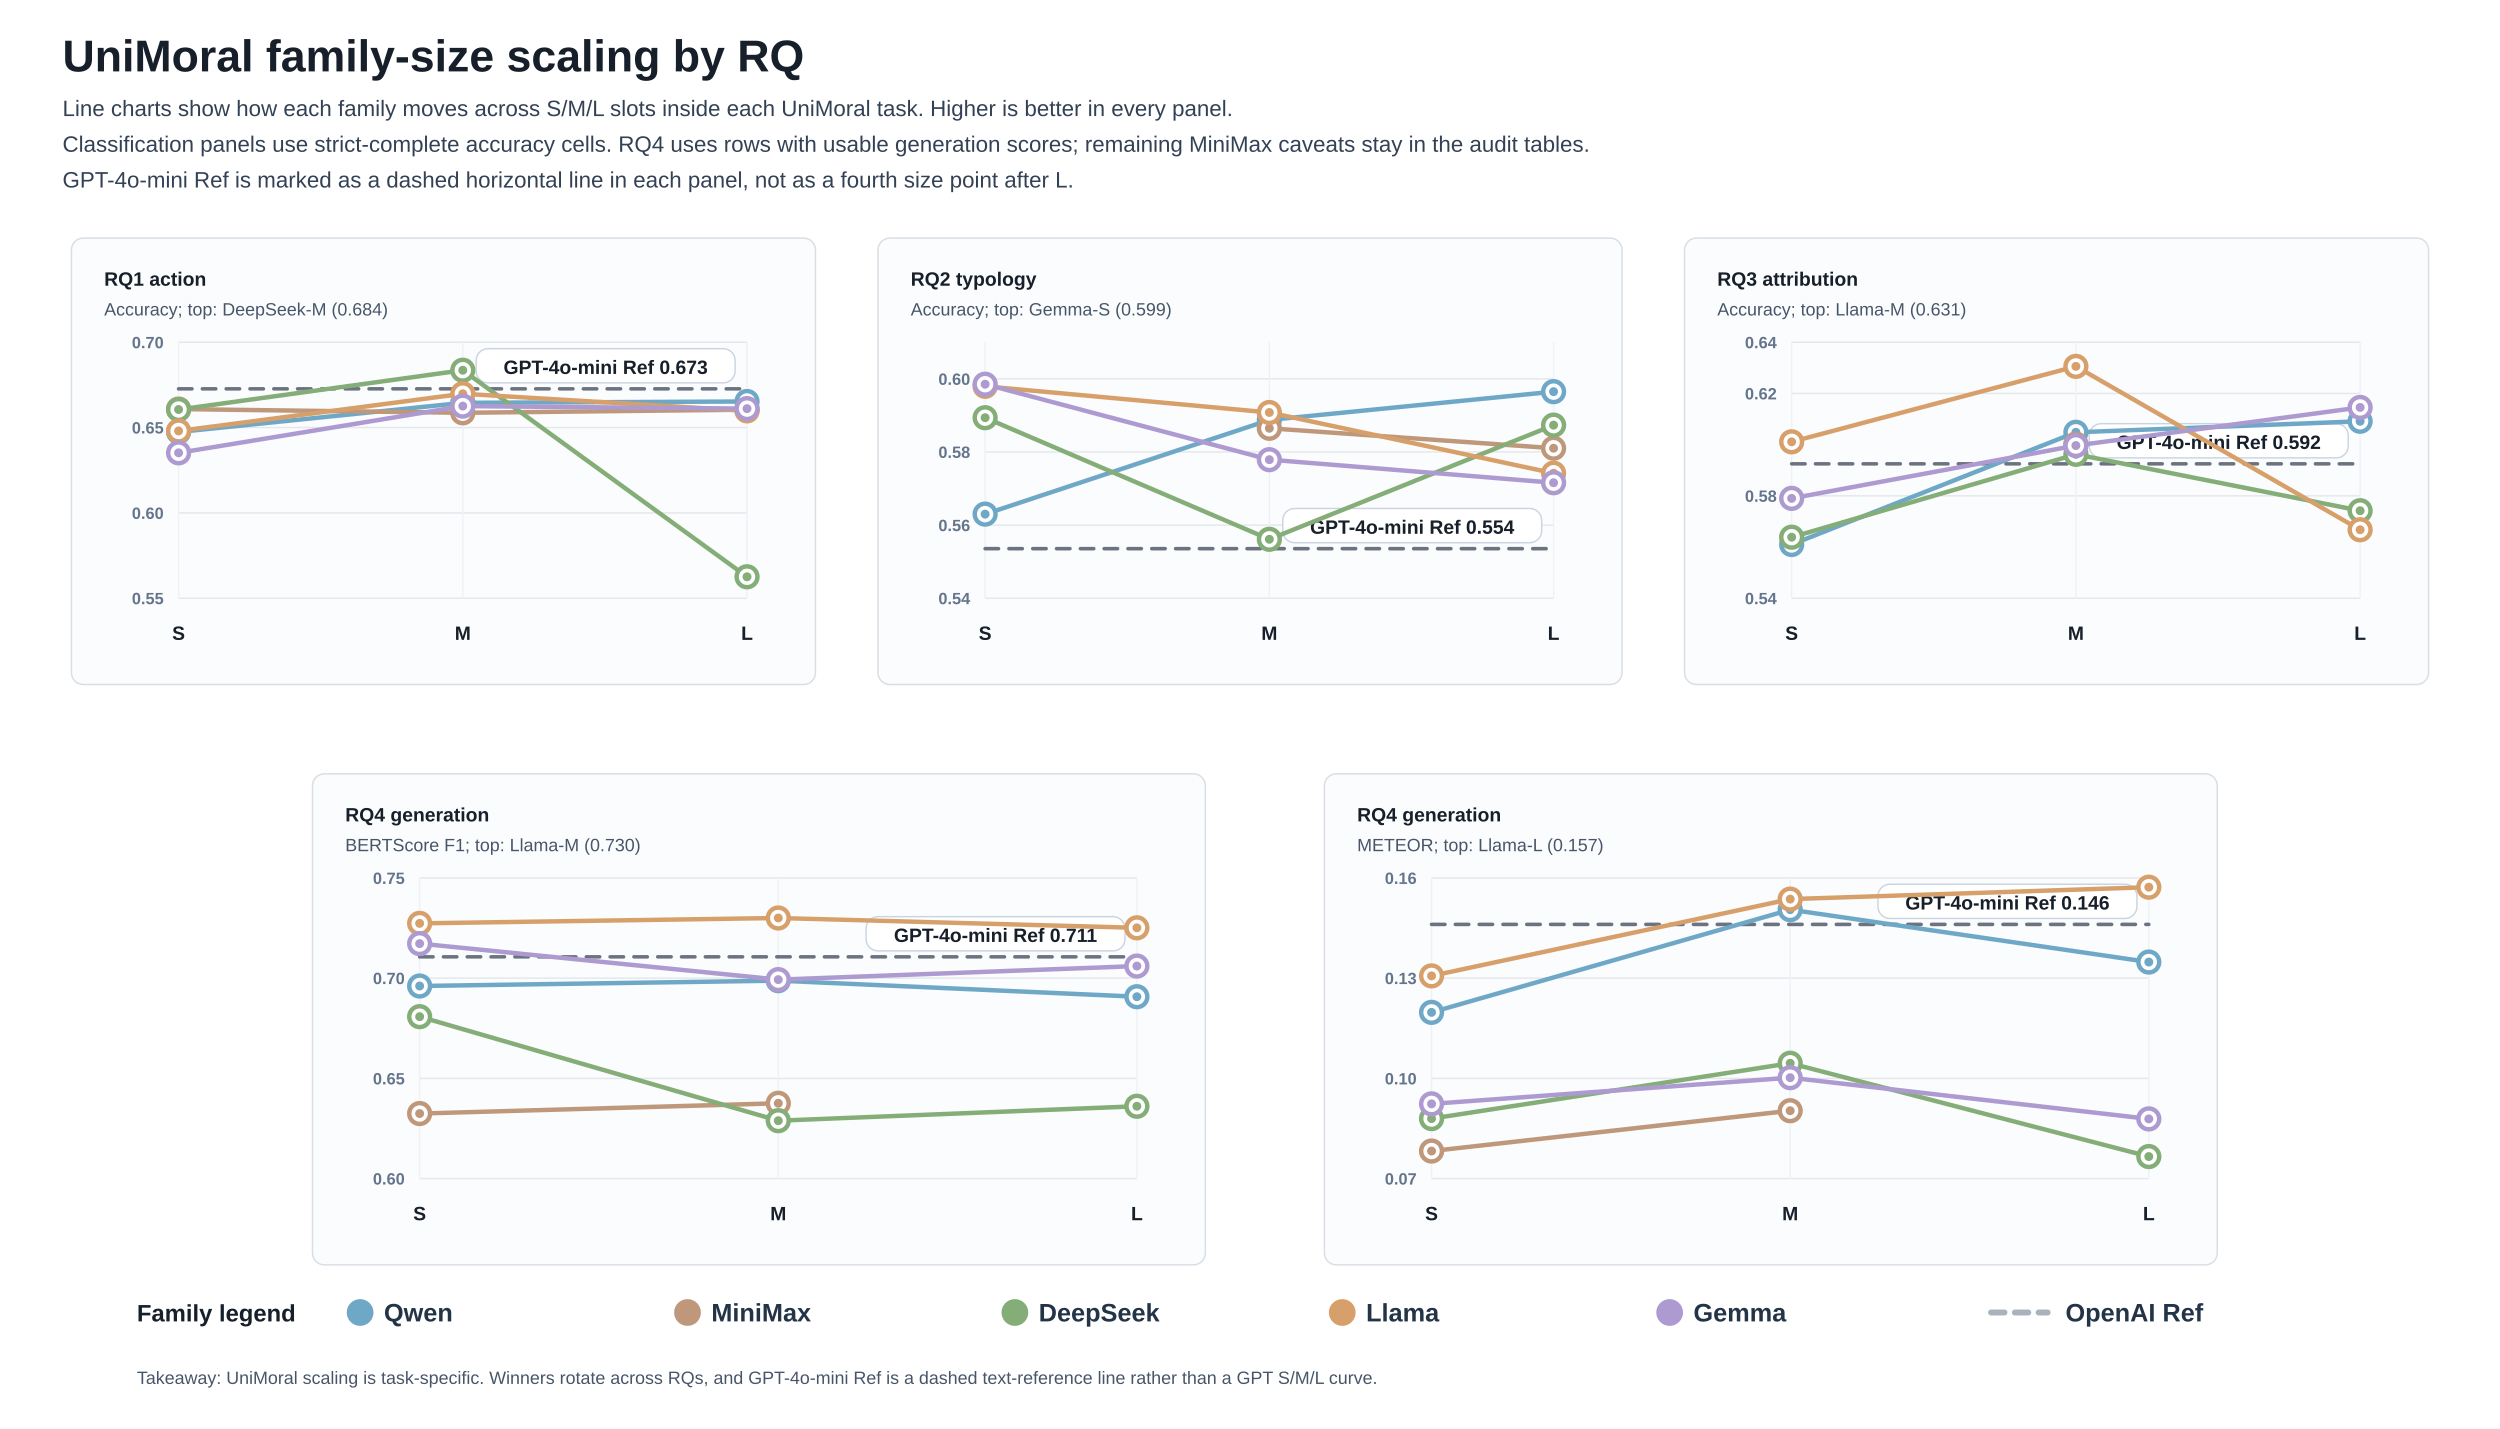
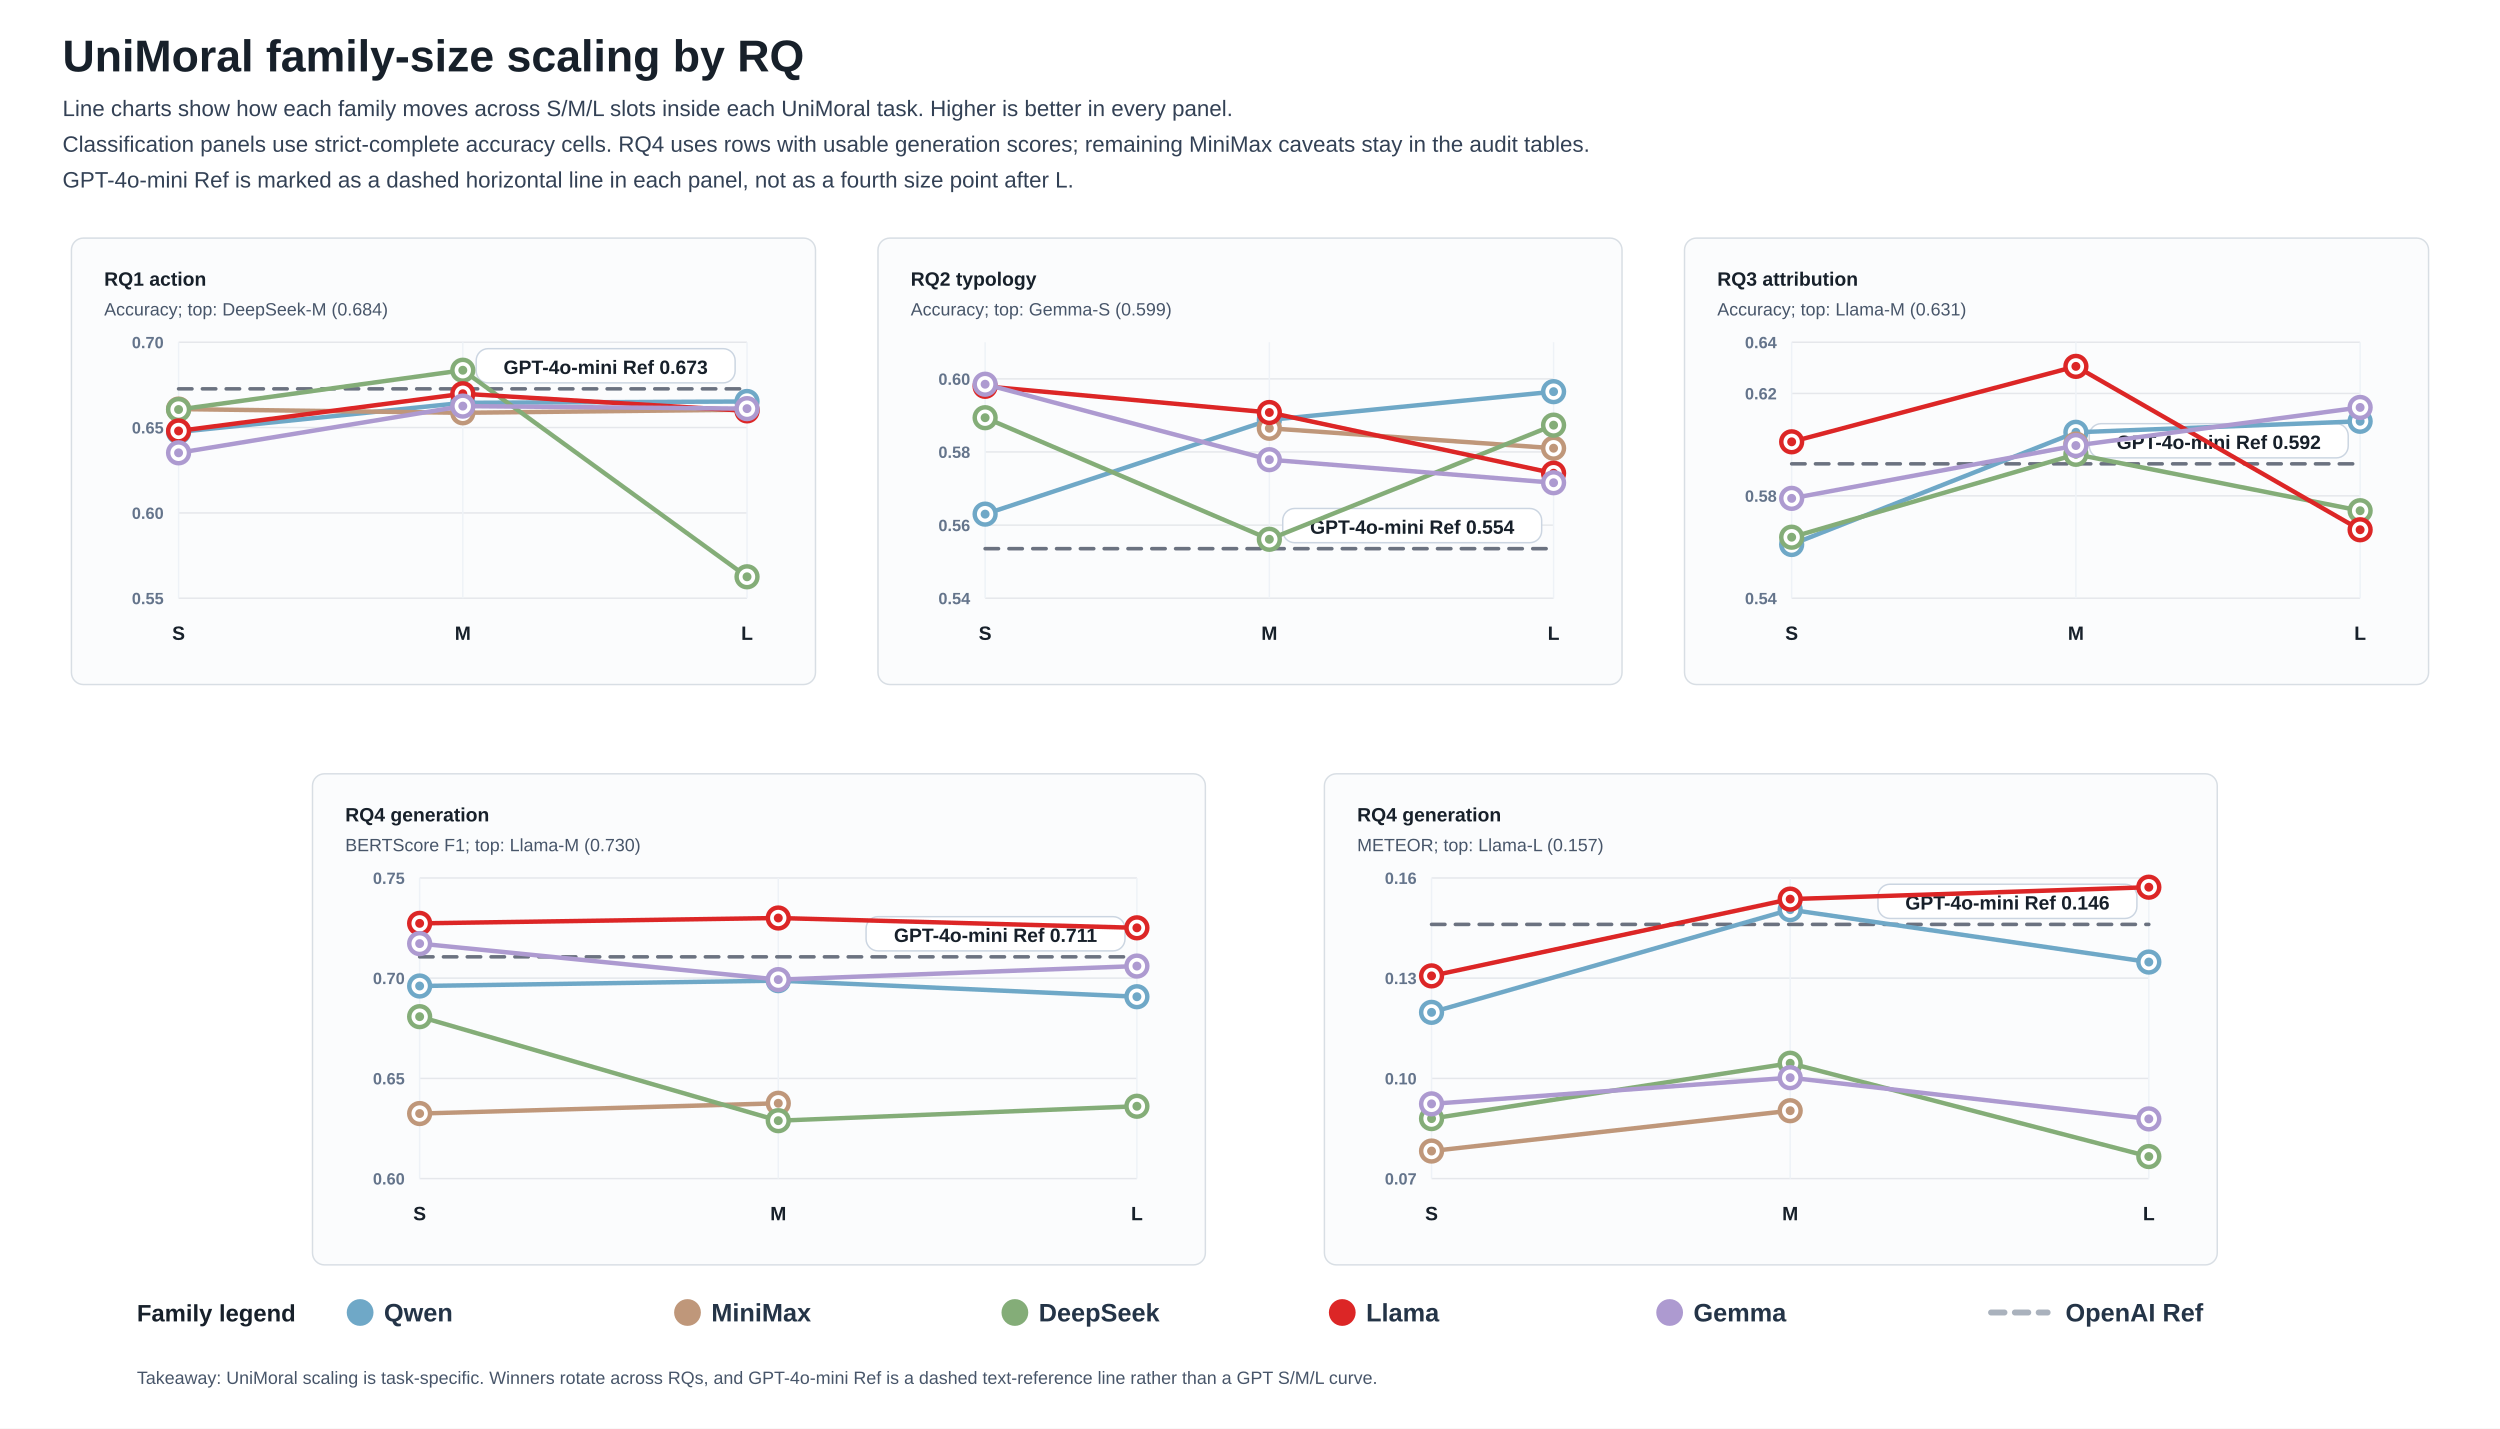
<svg xmlns="http://www.w3.org/2000/svg" width="1680" height="960" viewBox="0 0 1680 960">
  <style>text{font-family:Arial,sans-serif;font-size:13px;fill:#17202a}.title{font-size:30px;font-weight:700}.subtitle{font-size:15px;fill:#334155}.axis{font-weight:700}.small{font-size:12px;fill:#475569}.tiny{font-size:11px;fill:#64748b;font-weight:700}.legend{font-size:17px;font-weight:700;fill:#243447}.legend-title{font-size:16px;font-weight:700;fill:#17202a}.panel{fill:#fbfcfd;stroke:#d8dee4;rx:8}</style>
  <rect width="100%" height="100%" fill="white" />
  <text x="42" y="48" class="title">UniMoral family-size scaling by RQ</text>
  <text x="42" y="78" class="subtitle">Line charts show how each family moves across S/M/L slots inside each UniMoral task. Higher is better in every panel.</text>
  <text x="42" y="102" class="subtitle">Classification panels use strict-complete accuracy cells. RQ4 uses rows with usable generation scores; remaining MiniMax caveats stay in the audit tables.</text>
  <text x="42" y="126" class="subtitle">GPT-4o-mini Ref is marked as a dashed horizontal line in each panel, not as a fourth size point after L.</text>
  <rect x="48" y="160" width="500" height="300" class="panel" />
  <text x="70" y="192" class="axis">RQ1 action</text>
  <text x="70" y="212" class="small">Accuracy; top: DeepSeek-M (0.684)</text>
  <line x1="120" y1="402.0" x2="502" y2="402.0" stroke="#e5e7eb" />
  <text x="110" y="406.0" text-anchor="end" class="tiny">0.55</text>
  <line x1="120" y1="344.7" x2="502" y2="344.7" stroke="#e5e7eb" />
  <text x="110" y="348.7" text-anchor="end" class="tiny">0.60</text>
  <line x1="120" y1="287.3" x2="502" y2="287.3" stroke="#e5e7eb" />
  <text x="110" y="291.3" text-anchor="end" class="tiny">0.65</text>
  <line x1="120" y1="230.0" x2="502" y2="230.0" stroke="#e5e7eb" />
  <text x="110" y="234.0" text-anchor="end" class="tiny">0.70</text>
  <line x1="120.0" y1="230" x2="120.0" y2="402" stroke="#eef2f7" />
  <text x="120.0" y="430" text-anchor="middle" class="axis">S</text>
  <line x1="311.0" y1="230" x2="311.0" y2="402" stroke="#eef2f7" />
  <text x="311.0" y="430" text-anchor="middle" class="axis">M</text>
  <line x1="502.0" y1="230" x2="502.0" y2="402" stroke="#eef2f7" />
  <text x="502.0" y="430" text-anchor="middle" class="axis">L</text>
  <line x1="120" y1="261.3" x2="502" y2="261.3" stroke="#6b7280" stroke-width="2.4" stroke-linecap="round" stroke-dasharray="9 7" />
  <rect x="320.0" y="234.3" width="174" height="23" rx="8" fill="#ffffff" stroke="#cbd5e1" stroke-width="1" />
  <text x="407.0" y="251.3" text-anchor="middle" class="axis">GPT-4o-mini Ref 0.673</text>
  <line x1="120.0" y1="290.3" x2="311.0" y2="270.7" stroke="#6fa8c7" stroke-width="3" stroke-linecap="round" />
  <line x1="311.0" y1="270.7" x2="502.0" y2="269.8" stroke="#6fa8c7" stroke-width="3" stroke-linecap="round" />
  <circle cx="120.0" cy="290.3" r="7" fill="white" stroke="#6fa8c7" stroke-width="3" />
  <circle cx="120.0" cy="290.3" r="3" fill="#6fa8c7" />
  <circle cx="311.0" cy="270.7" r="7" fill="white" stroke="#6fa8c7" stroke-width="3" />
  <circle cx="311.0" cy="270.7" r="3" fill="#6fa8c7" />
  <circle cx="502.0" cy="269.8" r="7" fill="white" stroke="#6fa8c7" stroke-width="3" />
  <circle cx="502.0" cy="269.8" r="3" fill="#6fa8c7" />
  <line x1="120.0" y1="274.9" x2="311.0" y2="277.4" stroke="#bf977a" stroke-width="3" stroke-linecap="round" />
  <line x1="311.0" y1="277.4" x2="502.0" y2="275.3" stroke="#bf977a" stroke-width="3" stroke-linecap="round" />
  <circle cx="120.0" cy="274.9" r="7" fill="white" stroke="#bf977a" stroke-width="3" />
  <circle cx="120.0" cy="274.9" r="3" fill="#bf977a" />
  <circle cx="311.0" cy="277.4" r="7" fill="white" stroke="#bf977a" stroke-width="3" />
  <circle cx="311.0" cy="277.4" r="3" fill="#bf977a" />
  <circle cx="502.0" cy="275.3" r="7" fill="white" stroke="#bf977a" stroke-width="3" />
  <circle cx="502.0" cy="275.3" r="3" fill="#bf977a" />
  <line x1="120.0" y1="275.2" x2="311.0" y2="248.8" stroke="#84ad78" stroke-width="3" stroke-linecap="round" />
  <line x1="311.0" y1="248.8" x2="502.0" y2="387.6" stroke="#84ad78" stroke-width="3" stroke-linecap="round" />
  <circle cx="120.0" cy="275.2" r="7" fill="white" stroke="#84ad78" stroke-width="3" />
  <circle cx="120.0" cy="275.2" r="3" fill="#84ad78" />
  <circle cx="311.0" cy="248.8" r="7" fill="white" stroke="#84ad78" stroke-width="3" />
  <circle cx="311.0" cy="248.8" r="3" fill="#84ad78" />
  <circle cx="502.0" cy="387.6" r="7" fill="white" stroke="#84ad78" stroke-width="3" />
  <circle cx="502.0" cy="387.6" r="3" fill="#84ad78" />
-   <line x1="120.0" y1="289.6" x2="311.0" y2="264.6" stroke="#d7a06b" stroke-width="3" stroke-linecap="round" />
-   <line x1="311.0" y1="264.6" x2="502.0" y2="276.1" stroke="#d7a06b" stroke-width="3" stroke-linecap="round" />
-   <circle cx="120.0" cy="289.6" r="7" fill="white" stroke="#d7a06b" stroke-width="3" />
-   <circle cx="120.0" cy="289.6" r="3" fill="#d7a06b" />
-   <circle cx="311.0" cy="264.6" r="7" fill="white" stroke="#d7a06b" stroke-width="3" />
-   <circle cx="311.0" cy="264.6" r="3" fill="#d7a06b" />
-   <circle cx="502.0" cy="276.1" r="7" fill="white" stroke="#d7a06b" stroke-width="3" />
-   <circle cx="502.0" cy="276.1" r="3" fill="#d7a06b" />
+   <line x1="120.0" y1="289.6" x2="311.0" y2="264.6" stroke="#dc2626" stroke-width="3" stroke-linecap="round" />
+   <line x1="311.0" y1="264.6" x2="502.0" y2="276.1" stroke="#dc2626" stroke-width="3" stroke-linecap="round" />
+   <circle cx="120.0" cy="289.6" r="7" fill="white" stroke="#dc2626" stroke-width="3" />
+   <circle cx="120.0" cy="289.6" r="3" fill="#dc2626" />
+   <circle cx="311.0" cy="264.6" r="7" fill="white" stroke="#dc2626" stroke-width="3" />
+   <circle cx="311.0" cy="264.6" r="3" fill="#dc2626" />
+   <circle cx="502.0" cy="276.1" r="7" fill="white" stroke="#dc2626" stroke-width="3" />
+   <circle cx="502.0" cy="276.1" r="3" fill="#dc2626" />
  <line x1="120.0" y1="304.3" x2="311.0" y2="272.9" stroke="#ad9ad0" stroke-width="3" stroke-linecap="round" />
  <line x1="311.0" y1="272.9" x2="502.0" y2="274.6" stroke="#ad9ad0" stroke-width="3" stroke-linecap="round" />
  <circle cx="120.0" cy="304.3" r="7" fill="white" stroke="#ad9ad0" stroke-width="3" />
  <circle cx="120.0" cy="304.3" r="3" fill="#ad9ad0" />
  <circle cx="311.0" cy="272.9" r="7" fill="white" stroke="#ad9ad0" stroke-width="3" />
  <circle cx="311.0" cy="272.9" r="3" fill="#ad9ad0" />
  <circle cx="502.0" cy="274.6" r="7" fill="white" stroke="#ad9ad0" stroke-width="3" />
  <circle cx="502.0" cy="274.6" r="3" fill="#ad9ad0" />
  <rect x="590" y="160" width="500" height="300" class="panel" />
  <text x="612" y="192" class="axis">RQ2 typology</text>
  <text x="612" y="212" class="small">Accuracy; top: Gemma-S (0.599)</text>
  <line x1="662" y1="402.0" x2="1044" y2="402.0" stroke="#e5e7eb" />
  <text x="652" y="406.0" text-anchor="end" class="tiny">0.54</text>
  <line x1="662" y1="352.9" x2="1044" y2="352.9" stroke="#e5e7eb" />
  <text x="652" y="356.9" text-anchor="end" class="tiny">0.56</text>
  <line x1="662" y1="303.7" x2="1044" y2="303.7" stroke="#e5e7eb" />
  <text x="652" y="307.7" text-anchor="end" class="tiny">0.58</text>
  <line x1="662" y1="254.6" x2="1044" y2="254.6" stroke="#e5e7eb" />
  <text x="652" y="258.6" text-anchor="end" class="tiny">0.60</text>
  <line x1="662.0" y1="230" x2="662.0" y2="402" stroke="#eef2f7" />
  <text x="662.0" y="430" text-anchor="middle" class="axis">S</text>
  <line x1="853.0" y1="230" x2="853.0" y2="402" stroke="#eef2f7" />
  <text x="853.0" y="430" text-anchor="middle" class="axis">M</text>
  <line x1="1044.0" y1="230" x2="1044.0" y2="402" stroke="#eef2f7" />
  <text x="1044.0" y="430" text-anchor="middle" class="axis">L</text>
  <line x1="662" y1="368.7" x2="1044" y2="368.7" stroke="#6b7280" stroke-width="2.4" stroke-linecap="round" stroke-dasharray="9 7" />
  <rect x="862.0" y="341.7" width="174" height="23" rx="8" fill="#ffffff" stroke="#cbd5e1" stroke-width="1" />
  <text x="949.0" y="358.7" text-anchor="middle" class="axis">GPT-4o-mini Ref 0.554</text>
  <line x1="662.0" y1="345.5" x2="853.0" y2="282.2" stroke="#6fa8c7" stroke-width="3" stroke-linecap="round" />
  <line x1="853.0" y1="282.2" x2="1044.0" y2="263.2" stroke="#6fa8c7" stroke-width="3" stroke-linecap="round" />
  <circle cx="662.0" cy="345.5" r="7" fill="white" stroke="#6fa8c7" stroke-width="3" />
  <circle cx="662.0" cy="345.5" r="3" fill="#6fa8c7" />
  <circle cx="853.0" cy="282.2" r="7" fill="white" stroke="#6fa8c7" stroke-width="3" />
  <circle cx="853.0" cy="282.2" r="3" fill="#6fa8c7" />
  <circle cx="1044.0" cy="263.2" r="7" fill="white" stroke="#6fa8c7" stroke-width="3" />
  <circle cx="1044.0" cy="263.2" r="3" fill="#6fa8c7" />
  <line x1="853.0" y1="287.8" x2="1044.0" y2="301.2" stroke="#bf977a" stroke-width="3" stroke-linecap="round" />
  <circle cx="853.0" cy="287.8" r="7" fill="white" stroke="#bf977a" stroke-width="3" />
  <circle cx="853.0" cy="287.8" r="3" fill="#bf977a" />
  <circle cx="1044.0" cy="301.2" r="7" fill="white" stroke="#bf977a" stroke-width="3" />
  <circle cx="1044.0" cy="301.2" r="3" fill="#bf977a" />
  <line x1="662.0" y1="280.7" x2="853.0" y2="362.4" stroke="#84ad78" stroke-width="3" stroke-linecap="round" />
  <line x1="853.0" y1="362.4" x2="1044.0" y2="285.7" stroke="#84ad78" stroke-width="3" stroke-linecap="round" />
  <circle cx="662.0" cy="280.7" r="7" fill="white" stroke="#84ad78" stroke-width="3" />
  <circle cx="662.0" cy="280.7" r="3" fill="#84ad78" />
  <circle cx="853.0" cy="362.4" r="7" fill="white" stroke="#84ad78" stroke-width="3" />
  <circle cx="853.0" cy="362.4" r="3" fill="#84ad78" />
  <circle cx="1044.0" cy="285.7" r="7" fill="white" stroke="#84ad78" stroke-width="3" />
  <circle cx="1044.0" cy="285.7" r="3" fill="#84ad78" />
-   <line x1="662.0" y1="259.6" x2="853.0" y2="277.2" stroke="#d7a06b" stroke-width="3" stroke-linecap="round" />
-   <line x1="853.0" y1="277.2" x2="1044.0" y2="318.0" stroke="#d7a06b" stroke-width="3" stroke-linecap="round" />
-   <circle cx="662.0" cy="259.6" r="7" fill="white" stroke="#d7a06b" stroke-width="3" />
-   <circle cx="662.0" cy="259.6" r="3" fill="#d7a06b" />
-   <circle cx="853.0" cy="277.2" r="7" fill="white" stroke="#d7a06b" stroke-width="3" />
-   <circle cx="853.0" cy="277.2" r="3" fill="#d7a06b" />
-   <circle cx="1044.0" cy="318.0" r="7" fill="white" stroke="#d7a06b" stroke-width="3" />
-   <circle cx="1044.0" cy="318.0" r="3" fill="#d7a06b" />
+   <line x1="662.0" y1="259.6" x2="853.0" y2="277.2" stroke="#dc2626" stroke-width="3" stroke-linecap="round" />
+   <line x1="853.0" y1="277.2" x2="1044.0" y2="318.0" stroke="#dc2626" stroke-width="3" stroke-linecap="round" />
+   <circle cx="662.0" cy="259.6" r="7" fill="white" stroke="#dc2626" stroke-width="3" />
+   <circle cx="662.0" cy="259.6" r="3" fill="#dc2626" />
+   <circle cx="853.0" cy="277.2" r="7" fill="white" stroke="#dc2626" stroke-width="3" />
+   <circle cx="853.0" cy="277.2" r="3" fill="#dc2626" />
+   <circle cx="1044.0" cy="318.0" r="7" fill="white" stroke="#dc2626" stroke-width="3" />
+   <circle cx="1044.0" cy="318.0" r="3" fill="#dc2626" />
  <line x1="662.0" y1="258.2" x2="853.0" y2="308.9" stroke="#ad9ad0" stroke-width="3" stroke-linecap="round" />
  <line x1="853.0" y1="308.9" x2="1044.0" y2="324.4" stroke="#ad9ad0" stroke-width="3" stroke-linecap="round" />
  <circle cx="662.0" cy="258.2" r="7" fill="white" stroke="#ad9ad0" stroke-width="3" />
  <circle cx="662.0" cy="258.2" r="3" fill="#ad9ad0" />
  <circle cx="853.0" cy="308.9" r="7" fill="white" stroke="#ad9ad0" stroke-width="3" />
  <circle cx="853.0" cy="308.9" r="3" fill="#ad9ad0" />
  <circle cx="1044.0" cy="324.4" r="7" fill="white" stroke="#ad9ad0" stroke-width="3" />
  <circle cx="1044.0" cy="324.4" r="3" fill="#ad9ad0" />
  <rect x="1132" y="160" width="500" height="300" class="panel" />
  <text x="1154" y="192" class="axis">RQ3 attribution</text>
  <text x="1154" y="212" class="small">Accuracy; top: Llama-M (0.631)</text>
  <line x1="1204" y1="402.0" x2="1586" y2="402.0" stroke="#e5e7eb" />
  <text x="1194" y="406.0" text-anchor="end" class="tiny">0.54</text>
  <line x1="1204" y1="333.2" x2="1586" y2="333.2" stroke="#e5e7eb" />
  <text x="1194" y="337.2" text-anchor="end" class="tiny">0.58</text>
  <line x1="1204" y1="264.4" x2="1586" y2="264.4" stroke="#e5e7eb" />
  <text x="1194" y="268.4" text-anchor="end" class="tiny">0.62</text>
  <line x1="1204" y1="230.0" x2="1586" y2="230.0" stroke="#e5e7eb" />
  <text x="1194" y="234.0" text-anchor="end" class="tiny">0.64</text>
  <line x1="1204.0" y1="230" x2="1204.0" y2="402" stroke="#eef2f7" />
  <text x="1204.0" y="430" text-anchor="middle" class="axis">S</text>
  <line x1="1395.0" y1="230" x2="1395.0" y2="402" stroke="#eef2f7" />
  <text x="1395.0" y="430" text-anchor="middle" class="axis">M</text>
  <line x1="1586.0" y1="230" x2="1586.0" y2="402" stroke="#eef2f7" />
  <text x="1586.0" y="430" text-anchor="middle" class="axis">L</text>
  <line x1="1204" y1="311.7" x2="1586" y2="311.7" stroke="#6b7280" stroke-width="2.4" stroke-linecap="round" stroke-dasharray="9 7" />
  <rect x="1404.0" y="284.7" width="174" height="23" rx="8" fill="#ffffff" stroke="#cbd5e1" stroke-width="1" />
  <text x="1491.0" y="301.7" text-anchor="middle" class="axis">GPT-4o-mini Ref 0.592</text>
  <line x1="1204.0" y1="365.9" x2="1395.0" y2="290.5" stroke="#6fa8c7" stroke-width="3" stroke-linecap="round" />
  <line x1="1395.0" y1="290.5" x2="1586.0" y2="283.1" stroke="#6fa8c7" stroke-width="3" stroke-linecap="round" />
  <circle cx="1204.0" cy="365.9" r="7" fill="white" stroke="#6fa8c7" stroke-width="3" />
  <circle cx="1204.0" cy="365.9" r="3" fill="#6fa8c7" />
  <circle cx="1395.0" cy="290.5" r="7" fill="white" stroke="#6fa8c7" stroke-width="3" />
  <circle cx="1395.0" cy="290.5" r="3" fill="#6fa8c7" />
  <circle cx="1586.0" cy="283.1" r="7" fill="white" stroke="#6fa8c7" stroke-width="3" />
  <circle cx="1586.0" cy="283.1" r="3" fill="#6fa8c7" />
  <circle cx="1395.0" cy="298.4" r="7" fill="white" stroke="#bf977a" stroke-width="3" />
  <circle cx="1395.0" cy="298.4" r="3" fill="#bf977a" />
  <line x1="1204.0" y1="361.0" x2="1395.0" y2="305.3" stroke="#84ad78" stroke-width="3" stroke-linecap="round" />
  <line x1="1395.0" y1="305.3" x2="1586.0" y2="343.2" stroke="#84ad78" stroke-width="3" stroke-linecap="round" />
  <circle cx="1204.0" cy="361.0" r="7" fill="white" stroke="#84ad78" stroke-width="3" />
  <circle cx="1204.0" cy="361.0" r="3" fill="#84ad78" />
  <circle cx="1395.0" cy="305.3" r="7" fill="white" stroke="#84ad78" stroke-width="3" />
  <circle cx="1395.0" cy="305.3" r="3" fill="#84ad78" />
  <circle cx="1586.0" cy="343.2" r="7" fill="white" stroke="#84ad78" stroke-width="3" />
  <circle cx="1586.0" cy="343.2" r="3" fill="#84ad78" />
-   <line x1="1204.0" y1="296.9" x2="1395.0" y2="246.2" stroke="#d7a06b" stroke-width="3" stroke-linecap="round" />
-   <line x1="1395.0" y1="246.2" x2="1586.0" y2="356.0" stroke="#d7a06b" stroke-width="3" stroke-linecap="round" />
-   <circle cx="1204.0" cy="296.9" r="7" fill="white" stroke="#d7a06b" stroke-width="3" />
-   <circle cx="1204.0" cy="296.9" r="3" fill="#d7a06b" />
-   <circle cx="1395.0" cy="246.2" r="7" fill="white" stroke="#d7a06b" stroke-width="3" />
-   <circle cx="1395.0" cy="246.2" r="3" fill="#d7a06b" />
-   <circle cx="1586.0" cy="356.0" r="7" fill="white" stroke="#d7a06b" stroke-width="3" />
-   <circle cx="1586.0" cy="356.0" r="3" fill="#d7a06b" />
+   <line x1="1204.0" y1="296.9" x2="1395.0" y2="246.2" stroke="#dc2626" stroke-width="3" stroke-linecap="round" />
+   <line x1="1395.0" y1="246.2" x2="1586.0" y2="356.0" stroke="#dc2626" stroke-width="3" stroke-linecap="round" />
+   <circle cx="1204.0" cy="296.9" r="7" fill="white" stroke="#dc2626" stroke-width="3" />
+   <circle cx="1204.0" cy="296.9" r="3" fill="#dc2626" />
+   <circle cx="1395.0" cy="246.2" r="7" fill="white" stroke="#dc2626" stroke-width="3" />
+   <circle cx="1395.0" cy="246.2" r="3" fill="#dc2626" />
+   <circle cx="1586.0" cy="356.0" r="7" fill="white" stroke="#dc2626" stroke-width="3" />
+   <circle cx="1586.0" cy="356.0" r="3" fill="#dc2626" />
  <line x1="1204.0" y1="334.9" x2="1395.0" y2="299.4" stroke="#ad9ad0" stroke-width="3" stroke-linecap="round" />
  <line x1="1395.0" y1="299.4" x2="1586.0" y2="273.8" stroke="#ad9ad0" stroke-width="3" stroke-linecap="round" />
  <circle cx="1204.0" cy="334.9" r="7" fill="white" stroke="#ad9ad0" stroke-width="3" />
  <circle cx="1204.0" cy="334.9" r="3" fill="#ad9ad0" />
  <circle cx="1395.0" cy="299.4" r="7" fill="white" stroke="#ad9ad0" stroke-width="3" />
  <circle cx="1395.0" cy="299.4" r="3" fill="#ad9ad0" />
  <circle cx="1586.0" cy="273.8" r="7" fill="white" stroke="#ad9ad0" stroke-width="3" />
  <circle cx="1586.0" cy="273.8" r="3" fill="#ad9ad0" />
  <rect x="210" y="520" width="600" height="330" class="panel" />
  <text x="232" y="552" class="axis">RQ4 generation</text>
  <text x="232" y="572" class="small">BERTScore F1; top: Llama-M (0.730)</text>
  <line x1="282" y1="792.0" x2="764" y2="792.0" stroke="#e5e7eb" />
  <text x="272" y="796.0" text-anchor="end" class="tiny">0.60</text>
  <line x1="282" y1="724.7" x2="764" y2="724.7" stroke="#e5e7eb" />
  <text x="272" y="728.7" text-anchor="end" class="tiny">0.65</text>
  <line x1="282" y1="657.3" x2="764" y2="657.3" stroke="#e5e7eb" />
  <text x="272" y="661.3" text-anchor="end" class="tiny">0.70</text>
  <line x1="282" y1="590.0" x2="764" y2="590.0" stroke="#e5e7eb" />
  <text x="272" y="594.0" text-anchor="end" class="tiny">0.75</text>
  <line x1="282.0" y1="590" x2="282.0" y2="792" stroke="#eef2f7" />
  <text x="282.0" y="820" text-anchor="middle" class="axis">S</text>
  <line x1="523.0" y1="590" x2="523.0" y2="792" stroke="#eef2f7" />
  <text x="523.0" y="820" text-anchor="middle" class="axis">M</text>
  <line x1="764.0" y1="590" x2="764.0" y2="792" stroke="#eef2f7" />
  <text x="764.0" y="820" text-anchor="middle" class="axis">L</text>
  <line x1="282" y1="643.0" x2="764" y2="643.0" stroke="#6b7280" stroke-width="2.4" stroke-linecap="round" stroke-dasharray="9 7" />
  <rect x="582.0" y="616.0" width="174" height="23" rx="8" fill="#ffffff" stroke="#cbd5e1" stroke-width="1" />
  <text x="669.0" y="633.0" text-anchor="middle" class="axis">GPT-4o-mini Ref 0.711</text>
  <line x1="282.0" y1="662.6" x2="523.0" y2="659.0" stroke="#6fa8c7" stroke-width="3" stroke-linecap="round" />
  <line x1="523.0" y1="659.0" x2="764.0" y2="669.8" stroke="#6fa8c7" stroke-width="3" stroke-linecap="round" />
  <circle cx="282.0" cy="662.6" r="7" fill="white" stroke="#6fa8c7" stroke-width="3" />
  <circle cx="282.0" cy="662.6" r="3" fill="#6fa8c7" />
  <circle cx="523.0" cy="659.0" r="7" fill="white" stroke="#6fa8c7" stroke-width="3" />
  <circle cx="523.0" cy="659.0" r="3" fill="#6fa8c7" />
  <circle cx="764.0" cy="669.8" r="7" fill="white" stroke="#6fa8c7" stroke-width="3" />
  <circle cx="764.0" cy="669.8" r="3" fill="#6fa8c7" />
  <line x1="282.0" y1="748.3" x2="523.0" y2="741.4" stroke="#bf977a" stroke-width="3" stroke-linecap="round" />
  <circle cx="282.0" cy="748.3" r="7" fill="white" stroke="#bf977a" stroke-width="3" />
  <circle cx="282.0" cy="748.3" r="3" fill="#bf977a" />
  <circle cx="523.0" cy="741.4" r="7" fill="white" stroke="#bf977a" stroke-width="3" />
  <circle cx="523.0" cy="741.4" r="3" fill="#bf977a" />
  <line x1="282.0" y1="683.2" x2="523.0" y2="753.1" stroke="#84ad78" stroke-width="3" stroke-linecap="round" />
  <line x1="523.0" y1="753.1" x2="764.0" y2="743.4" stroke="#84ad78" stroke-width="3" stroke-linecap="round" />
  <circle cx="282.0" cy="683.2" r="7" fill="white" stroke="#84ad78" stroke-width="3" />
  <circle cx="282.0" cy="683.2" r="3" fill="#84ad78" />
  <circle cx="523.0" cy="753.1" r="7" fill="white" stroke="#84ad78" stroke-width="3" />
  <circle cx="523.0" cy="753.1" r="3" fill="#84ad78" />
  <circle cx="764.0" cy="743.4" r="7" fill="white" stroke="#84ad78" stroke-width="3" />
  <circle cx="764.0" cy="743.4" r="3" fill="#84ad78" />
-   <line x1="282.0" y1="620.5" x2="523.0" y2="616.9" stroke="#d7a06b" stroke-width="3" stroke-linecap="round" />
-   <line x1="523.0" y1="616.9" x2="764.0" y2="623.5" stroke="#d7a06b" stroke-width="3" stroke-linecap="round" />
-   <circle cx="282.0" cy="620.5" r="7" fill="white" stroke="#d7a06b" stroke-width="3" />
-   <circle cx="282.0" cy="620.5" r="3" fill="#d7a06b" />
-   <circle cx="523.0" cy="616.9" r="7" fill="white" stroke="#d7a06b" stroke-width="3" />
-   <circle cx="523.0" cy="616.9" r="3" fill="#d7a06b" />
-   <circle cx="764.0" cy="623.5" r="7" fill="white" stroke="#d7a06b" stroke-width="3" />
-   <circle cx="764.0" cy="623.5" r="3" fill="#d7a06b" />
+   <line x1="282.0" y1="620.5" x2="523.0" y2="616.9" stroke="#dc2626" stroke-width="3" stroke-linecap="round" />
+   <line x1="523.0" y1="616.9" x2="764.0" y2="623.5" stroke="#dc2626" stroke-width="3" stroke-linecap="round" />
+   <circle cx="282.0" cy="620.5" r="7" fill="white" stroke="#dc2626" stroke-width="3" />
+   <circle cx="282.0" cy="620.5" r="3" fill="#dc2626" />
+   <circle cx="523.0" cy="616.9" r="7" fill="white" stroke="#dc2626" stroke-width="3" />
+   <circle cx="523.0" cy="616.9" r="3" fill="#dc2626" />
+   <circle cx="764.0" cy="623.5" r="7" fill="white" stroke="#dc2626" stroke-width="3" />
+   <circle cx="764.0" cy="623.5" r="3" fill="#dc2626" />
  <line x1="282.0" y1="634.1" x2="523.0" y2="658.3" stroke="#ad9ad0" stroke-width="3" stroke-linecap="round" />
  <line x1="523.0" y1="658.3" x2="764.0" y2="649.2" stroke="#ad9ad0" stroke-width="3" stroke-linecap="round" />
  <circle cx="282.0" cy="634.1" r="7" fill="white" stroke="#ad9ad0" stroke-width="3" />
  <circle cx="282.0" cy="634.1" r="3" fill="#ad9ad0" />
  <circle cx="523.0" cy="658.3" r="7" fill="white" stroke="#ad9ad0" stroke-width="3" />
  <circle cx="523.0" cy="658.3" r="3" fill="#ad9ad0" />
  <circle cx="764.0" cy="649.2" r="7" fill="white" stroke="#ad9ad0" stroke-width="3" />
  <circle cx="764.0" cy="649.2" r="3" fill="#ad9ad0" />
  <rect x="890" y="520" width="600" height="330" class="panel" />
  <text x="912" y="552" class="axis">RQ4 generation</text>
  <text x="912" y="572" class="small">METEOR; top: Llama-L (0.157)</text>
  <line x1="962" y1="792.0" x2="1444" y2="792.0" stroke="#e5e7eb" />
  <text x="952" y="796.0" text-anchor="end" class="tiny">0.07</text>
  <line x1="962" y1="724.7" x2="1444" y2="724.7" stroke="#e5e7eb" />
  <text x="952" y="728.7" text-anchor="end" class="tiny">0.10</text>
  <line x1="962" y1="657.3" x2="1444" y2="657.3" stroke="#e5e7eb" />
  <text x="952" y="661.3" text-anchor="end" class="tiny">0.13</text>
  <line x1="962" y1="590.0" x2="1444" y2="590.0" stroke="#e5e7eb" />
  <text x="952" y="594.0" text-anchor="end" class="tiny">0.16</text>
  <line x1="962.0" y1="590" x2="962.0" y2="792" stroke="#eef2f7" />
  <text x="962.0" y="820" text-anchor="middle" class="axis">S</text>
  <line x1="1203.0" y1="590" x2="1203.0" y2="792" stroke="#eef2f7" />
  <text x="1203.0" y="820" text-anchor="middle" class="axis">M</text>
  <line x1="1444.0" y1="590" x2="1444.0" y2="792" stroke="#eef2f7" />
  <text x="1444.0" y="820" text-anchor="middle" class="axis">L</text>
  <line x1="962" y1="621.2" x2="1444" y2="621.2" stroke="#6b7280" stroke-width="2.4" stroke-linecap="round" stroke-dasharray="9 7" />
  <rect x="1262.0" y="594.2" width="174" height="23" rx="8" fill="#ffffff" stroke="#cbd5e1" stroke-width="1" />
  <text x="1349.0" y="611.2" text-anchor="middle" class="axis">GPT-4o-mini Ref 0.146</text>
  <line x1="962.0" y1="680.3" x2="1203.0" y2="611.3" stroke="#6fa8c7" stroke-width="3" stroke-linecap="round" />
  <line x1="1203.0" y1="611.3" x2="1444.0" y2="646.5" stroke="#6fa8c7" stroke-width="3" stroke-linecap="round" />
  <circle cx="962.0" cy="680.3" r="7" fill="white" stroke="#6fa8c7" stroke-width="3" />
  <circle cx="962.0" cy="680.3" r="3" fill="#6fa8c7" />
  <circle cx="1203.0" cy="611.3" r="7" fill="white" stroke="#6fa8c7" stroke-width="3" />
  <circle cx="1203.0" cy="611.3" r="3" fill="#6fa8c7" />
  <circle cx="1444.0" cy="646.5" r="7" fill="white" stroke="#6fa8c7" stroke-width="3" />
  <circle cx="1444.0" cy="646.5" r="3" fill="#6fa8c7" />
  <line x1="962.0" y1="773.5" x2="1203.0" y2="746.4" stroke="#bf977a" stroke-width="3" stroke-linecap="round" />
  <circle cx="962.0" cy="773.5" r="7" fill="white" stroke="#bf977a" stroke-width="3" />
  <circle cx="962.0" cy="773.5" r="3" fill="#bf977a" />
  <circle cx="1203.0" cy="746.4" r="7" fill="white" stroke="#bf977a" stroke-width="3" />
  <circle cx="1203.0" cy="746.4" r="3" fill="#bf977a" />
  <line x1="962.0" y1="751.7" x2="1203.0" y2="714.5" stroke="#84ad78" stroke-width="3" stroke-linecap="round" />
  <line x1="1203.0" y1="714.5" x2="1444.0" y2="777.2" stroke="#84ad78" stroke-width="3" stroke-linecap="round" />
  <circle cx="962.0" cy="751.7" r="7" fill="white" stroke="#84ad78" stroke-width="3" />
  <circle cx="962.0" cy="751.7" r="3" fill="#84ad78" />
  <circle cx="1203.0" cy="714.5" r="7" fill="white" stroke="#84ad78" stroke-width="3" />
  <circle cx="1203.0" cy="714.5" r="3" fill="#84ad78" />
  <circle cx="1444.0" cy="777.2" r="7" fill="white" stroke="#84ad78" stroke-width="3" />
  <circle cx="1444.0" cy="777.2" r="3" fill="#84ad78" />
-   <line x1="962.0" y1="655.8" x2="1203.0" y2="604.2" stroke="#d7a06b" stroke-width="3" stroke-linecap="round" />
-   <line x1="1203.0" y1="604.2" x2="1444.0" y2="596.2" stroke="#d7a06b" stroke-width="3" stroke-linecap="round" />
-   <circle cx="962.0" cy="655.8" r="7" fill="white" stroke="#d7a06b" stroke-width="3" />
-   <circle cx="962.0" cy="655.8" r="3" fill="#d7a06b" />
-   <circle cx="1203.0" cy="604.2" r="7" fill="white" stroke="#d7a06b" stroke-width="3" />
-   <circle cx="1203.0" cy="604.2" r="3" fill="#d7a06b" />
-   <circle cx="1444.0" cy="596.2" r="7" fill="white" stroke="#d7a06b" stroke-width="3" />
-   <circle cx="1444.0" cy="596.2" r="3" fill="#d7a06b" />
+   <line x1="962.0" y1="655.8" x2="1203.0" y2="604.2" stroke="#dc2626" stroke-width="3" stroke-linecap="round" />
+   <line x1="1203.0" y1="604.2" x2="1444.0" y2="596.2" stroke="#dc2626" stroke-width="3" stroke-linecap="round" />
+   <circle cx="962.0" cy="655.8" r="7" fill="white" stroke="#dc2626" stroke-width="3" />
+   <circle cx="962.0" cy="655.8" r="3" fill="#dc2626" />
+   <circle cx="1203.0" cy="604.2" r="7" fill="white" stroke="#dc2626" stroke-width="3" />
+   <circle cx="1203.0" cy="604.2" r="3" fill="#dc2626" />
+   <circle cx="1444.0" cy="596.2" r="7" fill="white" stroke="#dc2626" stroke-width="3" />
+   <circle cx="1444.0" cy="596.2" r="3" fill="#dc2626" />
  <line x1="962.0" y1="741.8" x2="1203.0" y2="724.2" stroke="#ad9ad0" stroke-width="3" stroke-linecap="round" />
  <line x1="1203.0" y1="724.2" x2="1444.0" y2="751.9" stroke="#ad9ad0" stroke-width="3" stroke-linecap="round" />
  <circle cx="962.0" cy="741.8" r="7" fill="white" stroke="#ad9ad0" stroke-width="3" />
  <circle cx="962.0" cy="741.8" r="3" fill="#ad9ad0" />
  <circle cx="1203.0" cy="724.2" r="7" fill="white" stroke="#ad9ad0" stroke-width="3" />
  <circle cx="1203.0" cy="724.2" r="3" fill="#ad9ad0" />
  <circle cx="1444.0" cy="751.9" r="7" fill="white" stroke="#ad9ad0" stroke-width="3" />
  <circle cx="1444.0" cy="751.9" r="3" fill="#ad9ad0" />
  <text x="92" y="888" class="legend-title">Family legend</text>
  <circle cx="242" cy="882" r="9" fill="#6fa8c7" />
  <text x="258" y="888" class="legend">Qwen</text>
  <circle cx="462" cy="882" r="9" fill="#bf977a" />
  <text x="478" y="888" class="legend">MiniMax</text>
  <circle cx="682" cy="882" r="9" fill="#84ad78" />
  <text x="698" y="888" class="legend">DeepSeek</text>
-   <circle cx="902" cy="882" r="9" fill="#d7a06b" />
+   <circle cx="902" cy="882" r="9" fill="#dc2626" />
  <text x="918" y="888" class="legend">Llama</text>
  <circle cx="1122" cy="882" r="9" fill="#ad9ad0" />
  <text x="1138" y="888" class="legend">Gemma</text>
  <line x1="1338" y1="882" x2="1376" y2="882" stroke="#aab2bd" stroke-width="4" stroke-linecap="round" stroke-dasharray="9 7" />
  <text x="1388" y="888" class="legend">OpenAI Ref</text>
  <text x="92" y="930" class="small">Takeaway: UniMoral scaling is task-specific. Winners rotate across RQs, and GPT-4o-mini Ref is a dashed text-reference line rather than a GPT S/M/L curve.</text>
</svg>
